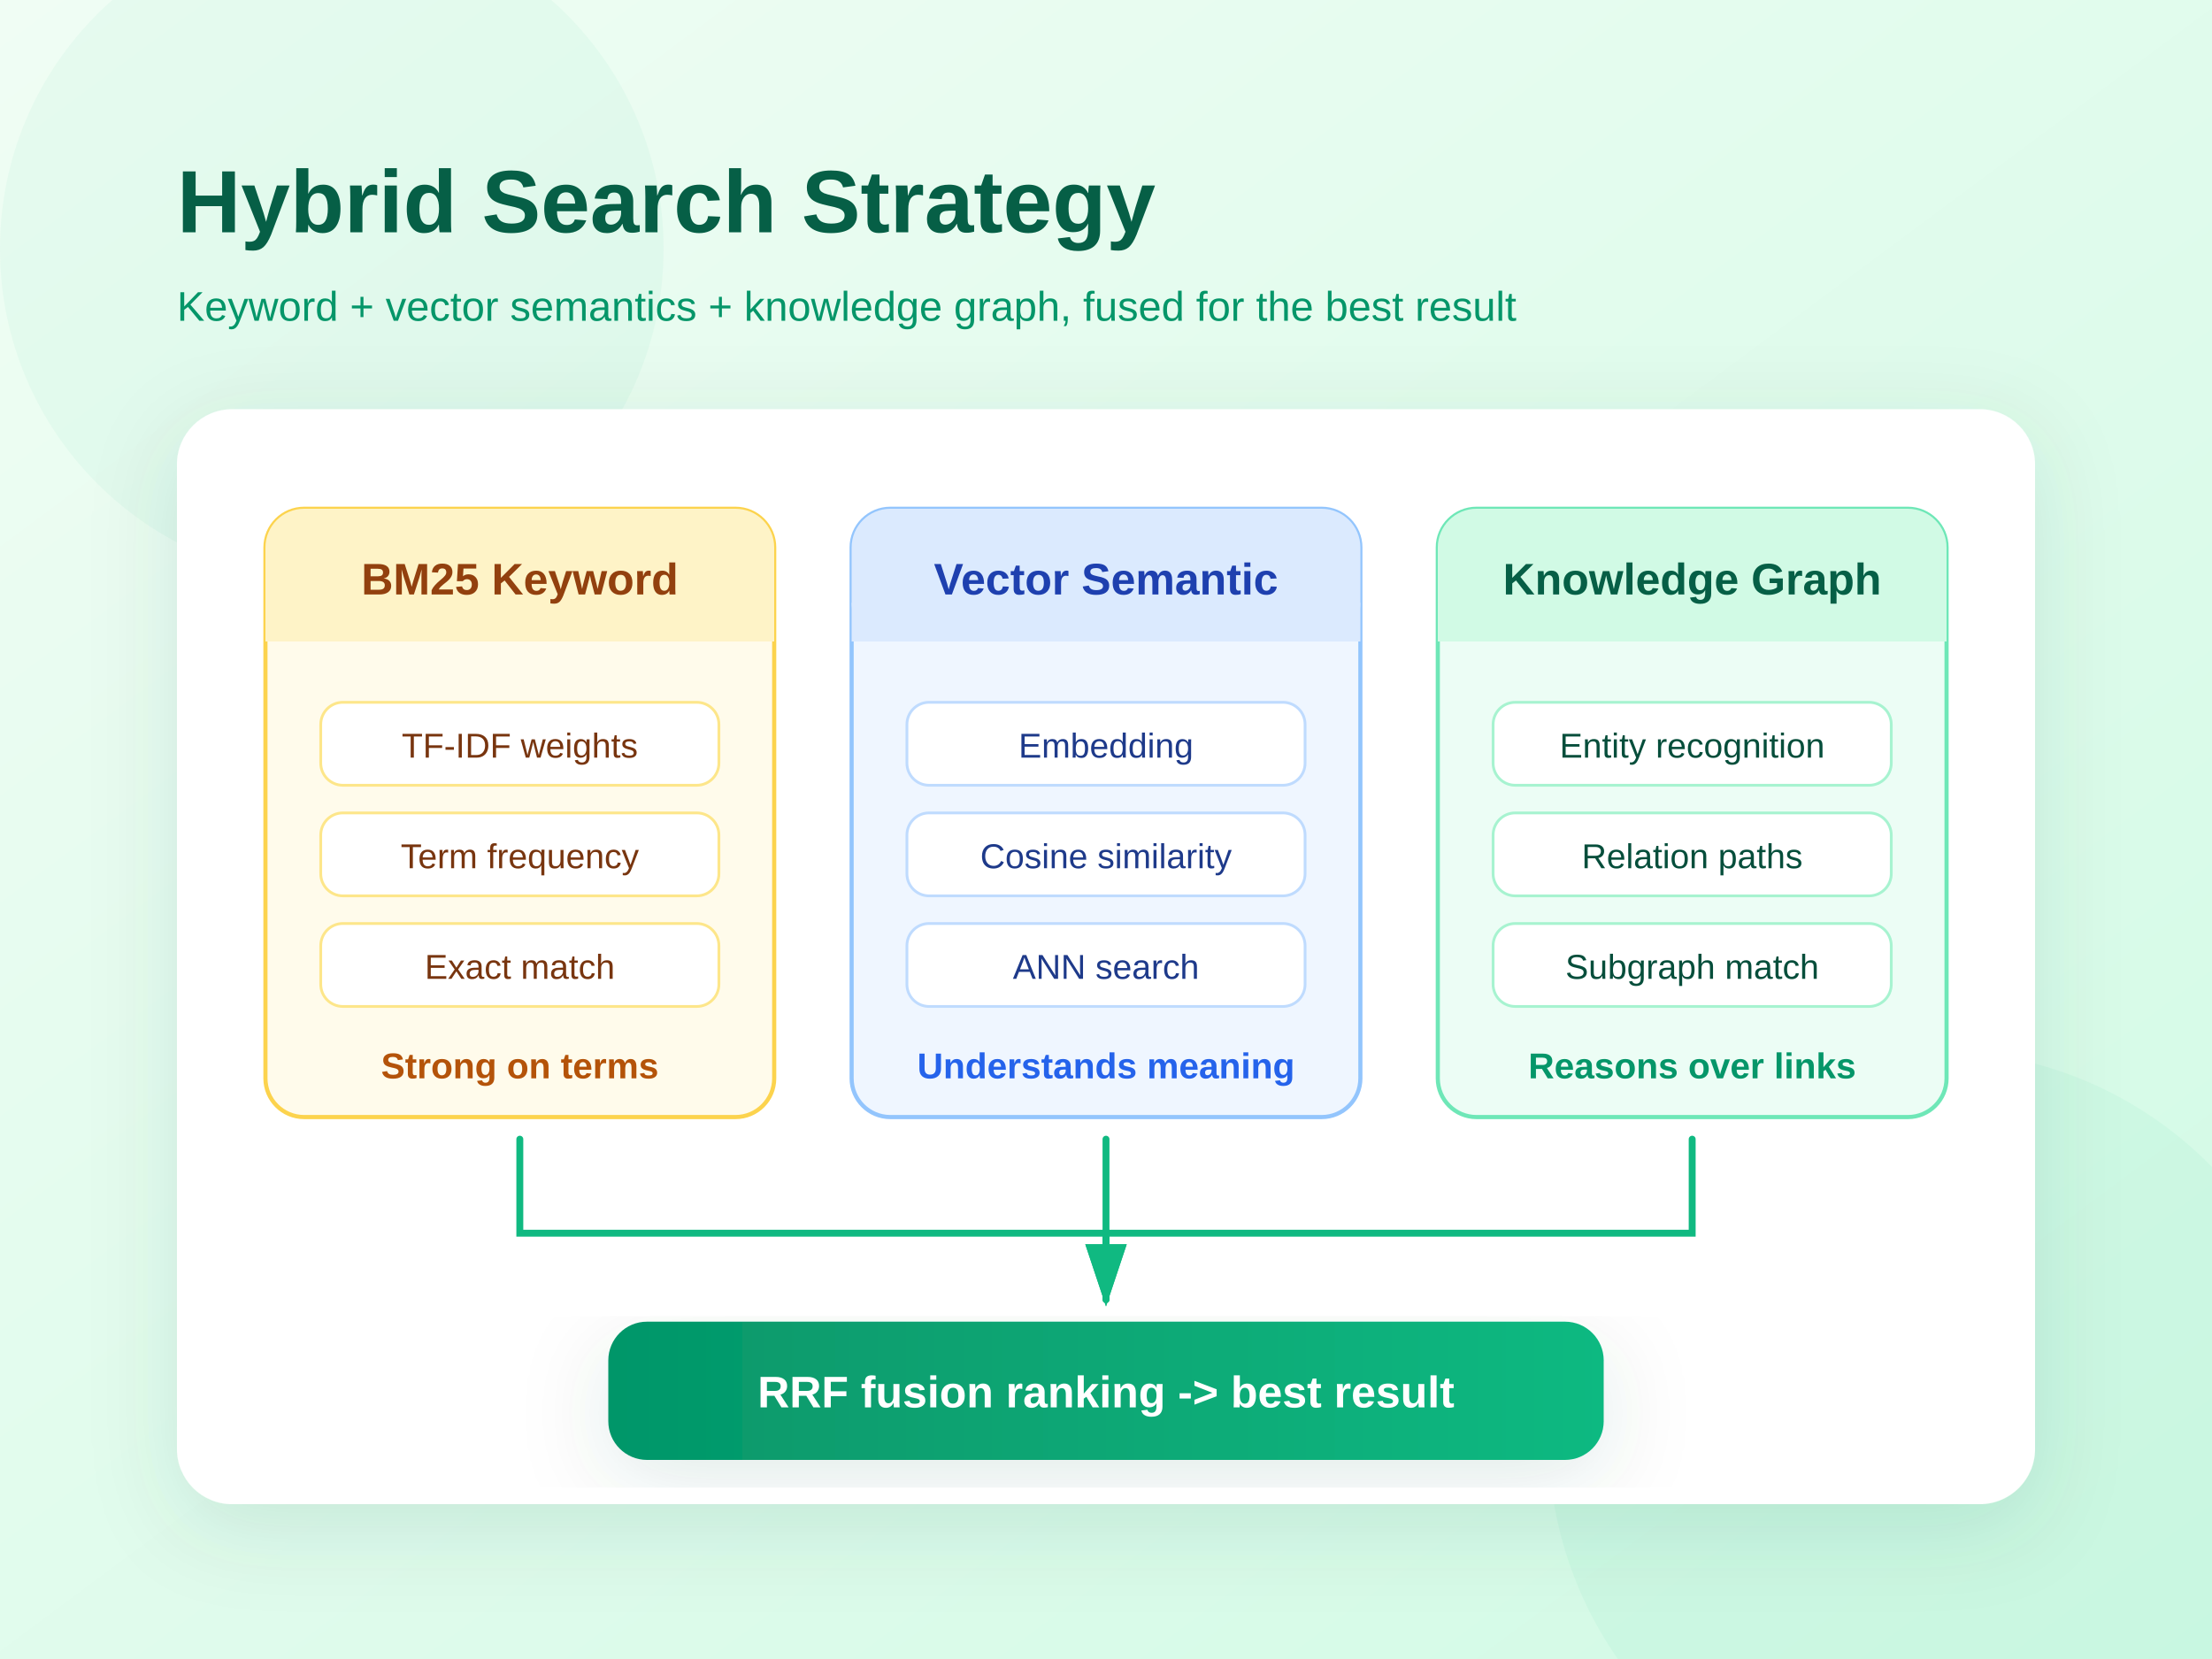
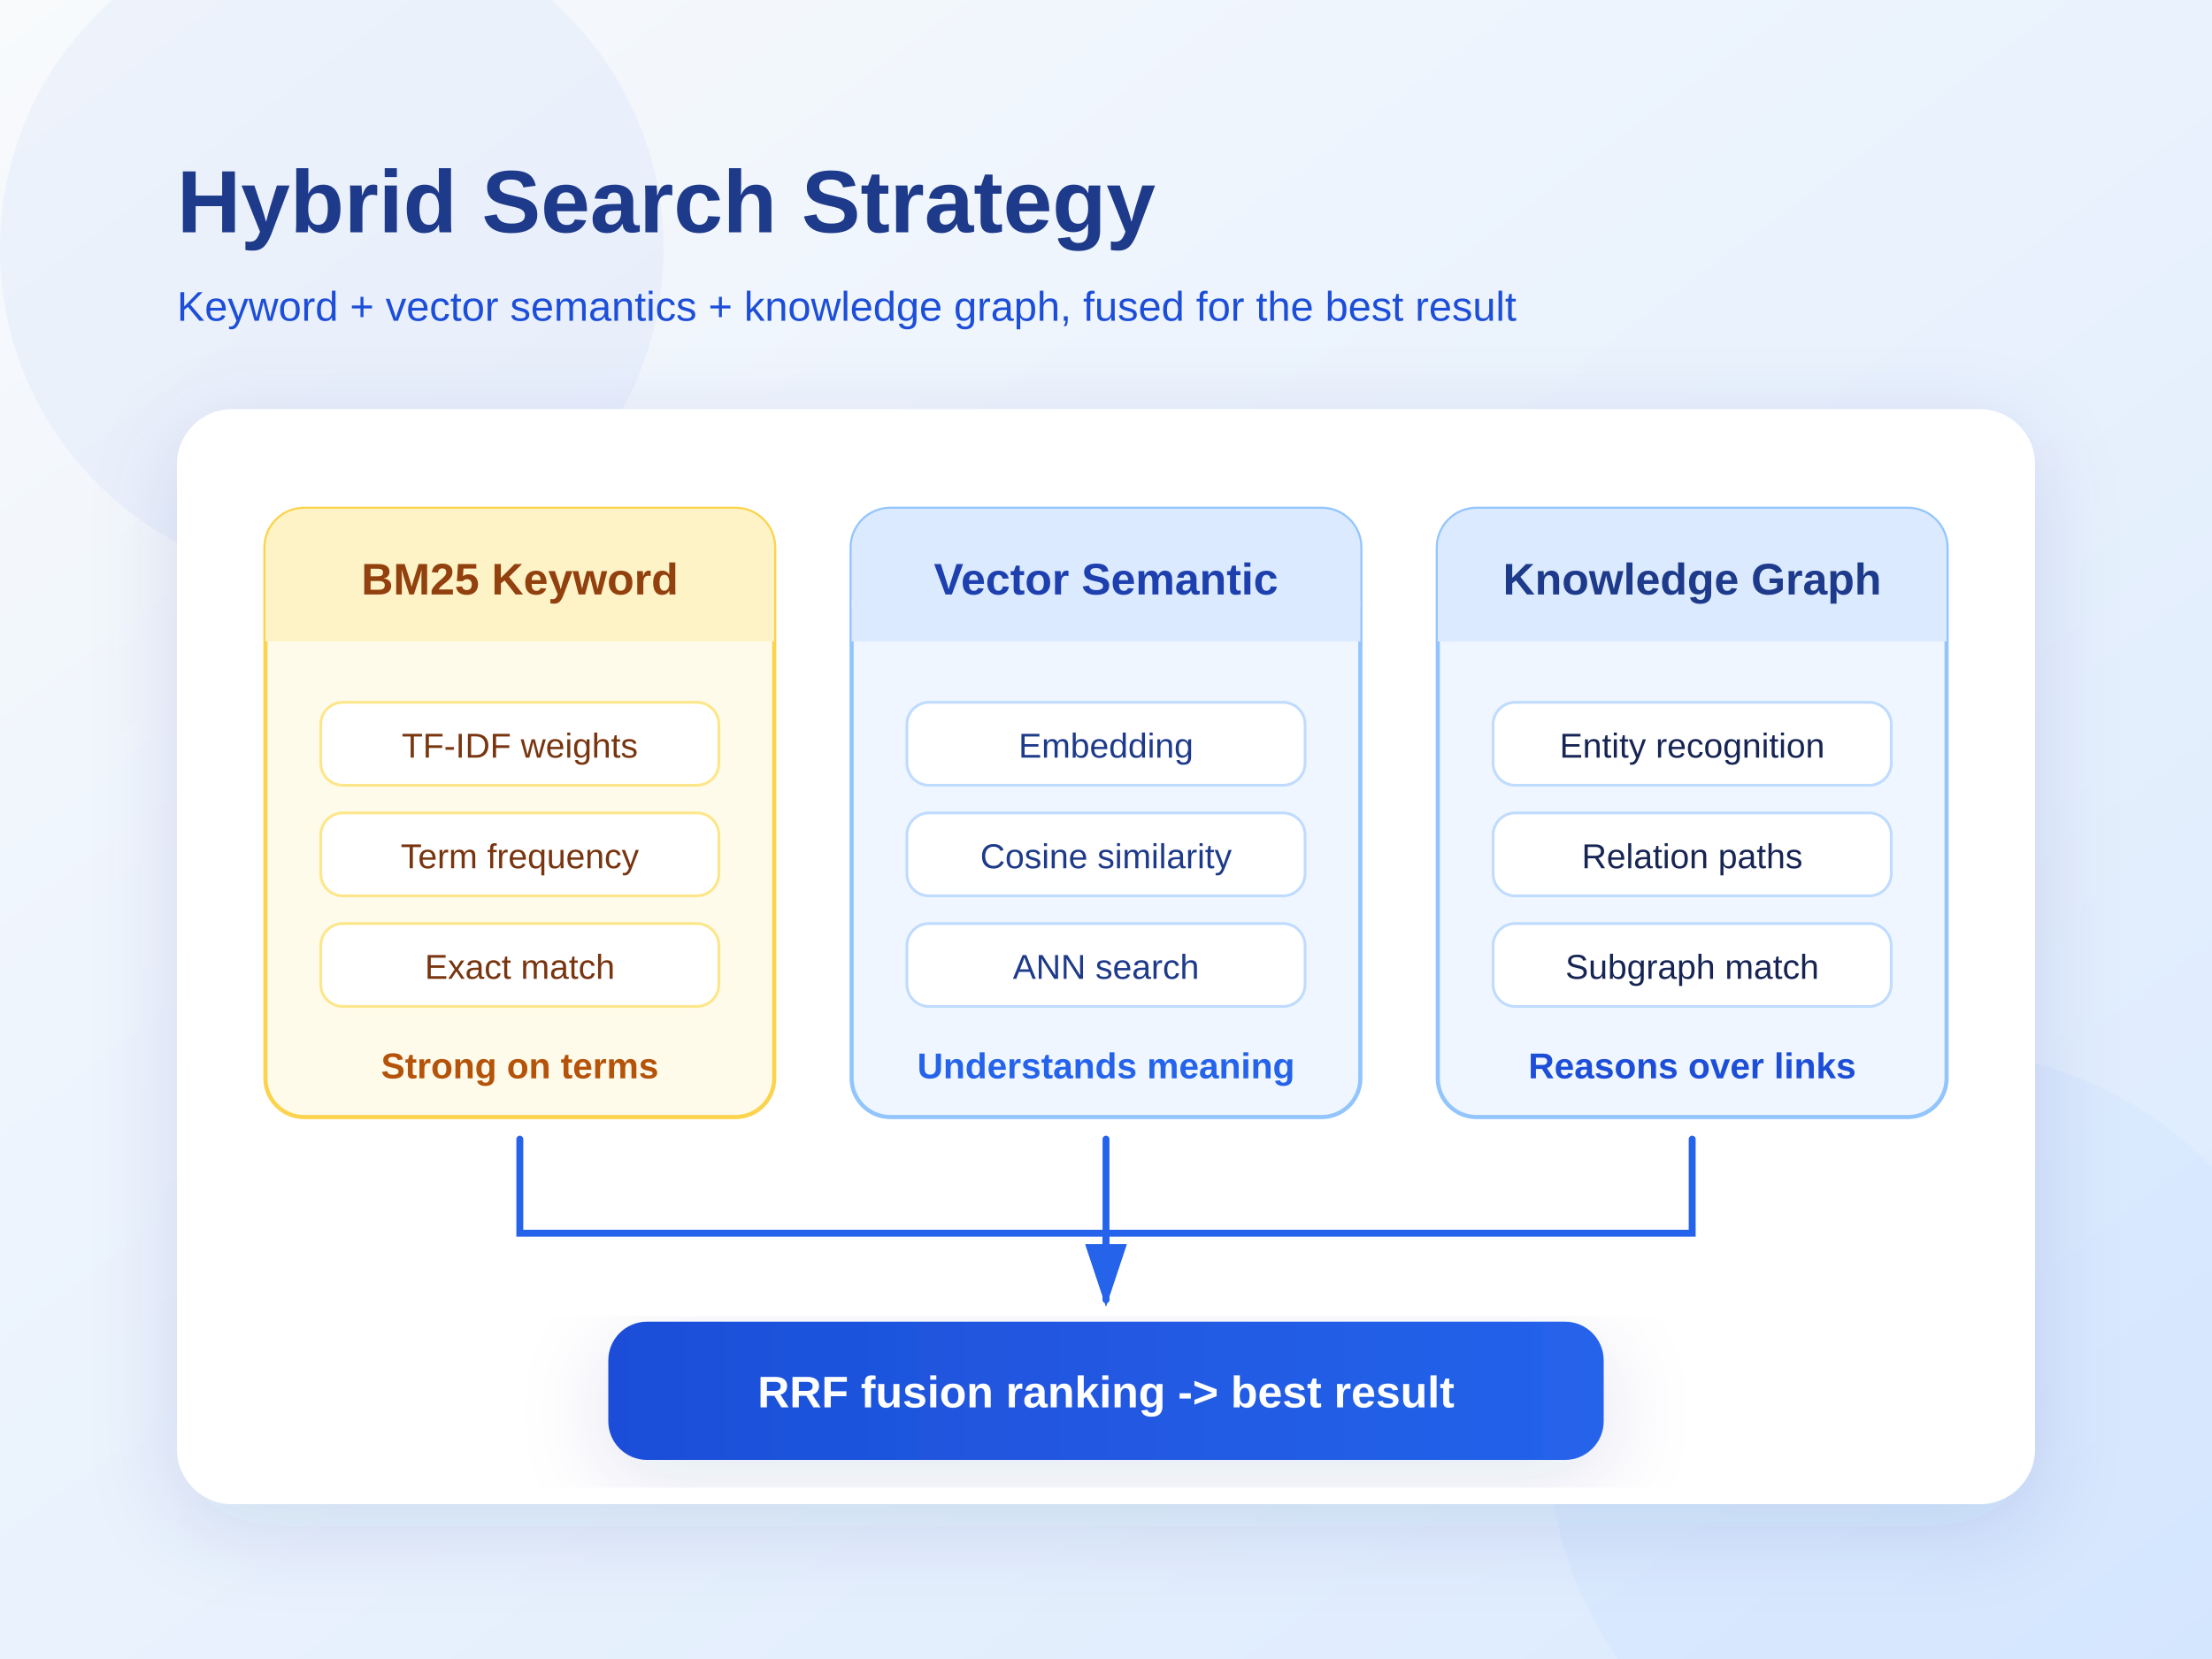
<svg xmlns="http://www.w3.org/2000/svg" viewBox="0 0 800 600">
  <defs>
    <linearGradient id="bg2" x1="0%" y1="0%" x2="100%" y2="100%">
-       <stop offset="0%" stop-color="#F0FDF4" />
-       <stop offset="100%" stop-color="#D1FAE5" />
+       <stop offset="0%" stop-color="#F8FAFC" />
+       <stop offset="100%" stop-color="#DBEAFE" />
    </linearGradient>
    <linearGradient id="brand2" x1="0%" y1="0%" x2="100%" y2="0%">
-       <stop offset="0%" stop-color="#059669" />
-       <stop offset="100%" stop-color="#10B981" />
+       <stop offset="0%" stop-color="#1D4ED8" />
+       <stop offset="100%" stop-color="#2563EB" />
    </linearGradient>
    <filter id="soft2" x="-20%" y="-20%" width="140%" height="140%">
-       <feDropShadow dx="0" dy="8" stdDeviation="16" flood-color="#065F46" flood-opacity="0.12" />
+       <feDropShadow dx="0" dy="8" stdDeviation="16" flood-color="#1E3A8A" flood-opacity="0.12" />
    </filter>
  </defs>
  <rect width="800" height="600" fill="url(#bg2)" />
-   <circle cx="120" cy="90" r="120" fill="#10B981" opacity="0.05" />
-   <circle cx="700" cy="520" r="140" fill="#34D399" opacity="0.06" />
-   <text x="64" y="84" font-family="Arial, sans-serif" font-size="32" font-weight="700" fill="#065F46">Hybrid Search Strategy</text>
-   <text x="64" y="116" font-family="Arial, sans-serif" font-size="15" fill="#059669">Keyword + vector semantics + knowledge graph, fused for the best result</text>
+   <circle cx="120" cy="90" r="120" fill="#2563EB" opacity="0.05" />
+   <circle cx="700" cy="520" r="140" fill="#60A5FA" opacity="0.06" />
+   <text x="64" y="84" font-family="Arial, sans-serif" font-size="32" font-weight="700" fill="#1E3A8A">Hybrid Search Strategy</text>
+   <text x="64" y="116" font-family="Arial, sans-serif" font-size="15" fill="#1D4ED8">Keyword + vector semantics + knowledge graph, fused for the best result</text>
  <g filter="url(#soft2)">
    <rect x="64" y="148" width="672" height="396" rx="20" fill="#FFFFFF" />
  </g>
  <g transform="translate(96, 184)">
    <rect width="184" height="220" rx="14" fill="#FFFBEB" stroke="#FCD34D" stroke-width="1.5" />
    <rect width="184" height="48" rx="14" fill="#FEF3C7" />
    <rect y="34" width="184" height="14" fill="#FEF3C7" />
    <text x="92" y="31" font-family="Arial, sans-serif" font-size="16" font-weight="700" fill="#92400E" text-anchor="middle">BM25 Keyword</text>
    <g font-family="Arial, sans-serif" font-size="12.5" fill="#78350F">
      <rect x="20" y="70" width="144" height="30" rx="8" fill="#FFFFFF" stroke="#FDE68A" />
      <text x="92" y="90" text-anchor="middle">TF-IDF weights</text>
      <rect x="20" y="110" width="144" height="30" rx="8" fill="#FFFFFF" stroke="#FDE68A" />
      <text x="92" y="130" text-anchor="middle">Term frequency</text>
      <rect x="20" y="150" width="144" height="30" rx="8" fill="#FFFFFF" stroke="#FDE68A" />
      <text x="92" y="170" text-anchor="middle">Exact match</text>
    </g>
    <text x="92" y="206" font-family="Arial, sans-serif" font-size="13" font-weight="600" fill="#B45309" text-anchor="middle">Strong on terms</text>
  </g>
  <g transform="translate(308, 184)">
    <rect width="184" height="220" rx="14" fill="#EFF6FF" stroke="#93C5FD" stroke-width="1.5" />
    <rect width="184" height="48" rx="14" fill="#DBEAFE" />
    <rect y="34" width="184" height="14" fill="#DBEAFE" />
    <text x="92" y="31" font-family="Arial, sans-serif" font-size="16" font-weight="700" fill="#1E40AF" text-anchor="middle">Vector Semantic</text>
    <g font-family="Arial, sans-serif" font-size="12.5" fill="#1E3A8A">
      <rect x="20" y="70" width="144" height="30" rx="8" fill="#FFFFFF" stroke="#BFDBFE" />
      <text x="92" y="90" text-anchor="middle">Embedding</text>
      <rect x="20" y="110" width="144" height="30" rx="8" fill="#FFFFFF" stroke="#BFDBFE" />
      <text x="92" y="130" text-anchor="middle">Cosine similarity</text>
      <rect x="20" y="150" width="144" height="30" rx="8" fill="#FFFFFF" stroke="#BFDBFE" />
      <text x="92" y="170" text-anchor="middle">ANN search</text>
    </g>
    <text x="92" y="206" font-family="Arial, sans-serif" font-size="13" font-weight="600" fill="#2563EB" text-anchor="middle">Understands meaning</text>
  </g>
  <g transform="translate(520, 184)">
-     <rect width="184" height="220" rx="14" fill="#ECFDF5" stroke="#6EE7B7" stroke-width="1.5" />
-     <rect width="184" height="48" rx="14" fill="#D1FAE5" />
-     <rect y="34" width="184" height="14" fill="#D1FAE5" />
-     <text x="92" y="31" font-family="Arial, sans-serif" font-size="16" font-weight="700" fill="#065F46" text-anchor="middle">Knowledge Graph</text>
-     <g font-family="Arial, sans-serif" font-size="12.5" fill="#064E3B">
-       <rect x="20" y="70" width="144" height="30" rx="8" fill="#FFFFFF" stroke="#A7F3D0" />
+     <rect width="184" height="220" rx="14" fill="#EFF6FF" stroke="#93C5FD" stroke-width="1.5" />
+     <rect width="184" height="48" rx="14" fill="#DBEAFE" />
+     <rect y="34" width="184" height="14" fill="#DBEAFE" />
+     <text x="92" y="31" font-family="Arial, sans-serif" font-size="16" font-weight="700" fill="#1E3A8A" text-anchor="middle">Knowledge Graph</text>
+     <g font-family="Arial, sans-serif" font-size="12.5" fill="#172554">
+       <rect x="20" y="70" width="144" height="30" rx="8" fill="#FFFFFF" stroke="#BFDBFE" />
      <text x="92" y="90" text-anchor="middle">Entity recognition</text>
-       <rect x="20" y="110" width="144" height="30" rx="8" fill="#FFFFFF" stroke="#A7F3D0" />
+       <rect x="20" y="110" width="144" height="30" rx="8" fill="#FFFFFF" stroke="#BFDBFE" />
      <text x="92" y="130" text-anchor="middle">Relation paths</text>
-       <rect x="20" y="150" width="144" height="30" rx="8" fill="#FFFFFF" stroke="#A7F3D0" />
+       <rect x="20" y="150" width="144" height="30" rx="8" fill="#FFFFFF" stroke="#BFDBFE" />
      <text x="92" y="170" text-anchor="middle">Subgraph match</text>
    </g>
-     <text x="92" y="206" font-family="Arial, sans-serif" font-size="13" font-weight="600" fill="#059669" text-anchor="middle">Reasons over links</text>
+     <text x="92" y="206" font-family="Arial, sans-serif" font-size="13" font-weight="600" fill="#1D4ED8" text-anchor="middle">Reasons over links</text>
  </g>
-   <g stroke="#10B981" stroke-width="2.5" fill="none" stroke-linecap="round">
+   <g stroke="#2563EB" stroke-width="2.5" fill="none" stroke-linecap="round">
    <path d="M188 412 V446 H400 V470" marker-end="url(#arr2)" />
    <path d="M400 412 V470" marker-end="url(#arr2)" />
    <path d="M612 412 V446 H400" />
  </g>
  <g transform="translate(220, 478)">
    <rect width="360" height="50" rx="14" fill="url(#brand2)" filter="url(#soft2)" />
    <text x="180" y="31" font-family="Arial, sans-serif" font-size="16" font-weight="700" fill="#FFFFFF" text-anchor="middle">RRF fusion ranking -&gt; best result</text>
  </g>
  <defs>
    <marker id="arr2" markerWidth="9" markerHeight="9" refX="8" refY="3" orient="auto">
-       <polygon points="0 0, 9 3, 0 6" fill="#10B981" />
+       <polygon points="0 0, 9 3, 0 6" fill="#2563EB" />
    </marker>
  </defs>
</svg>
